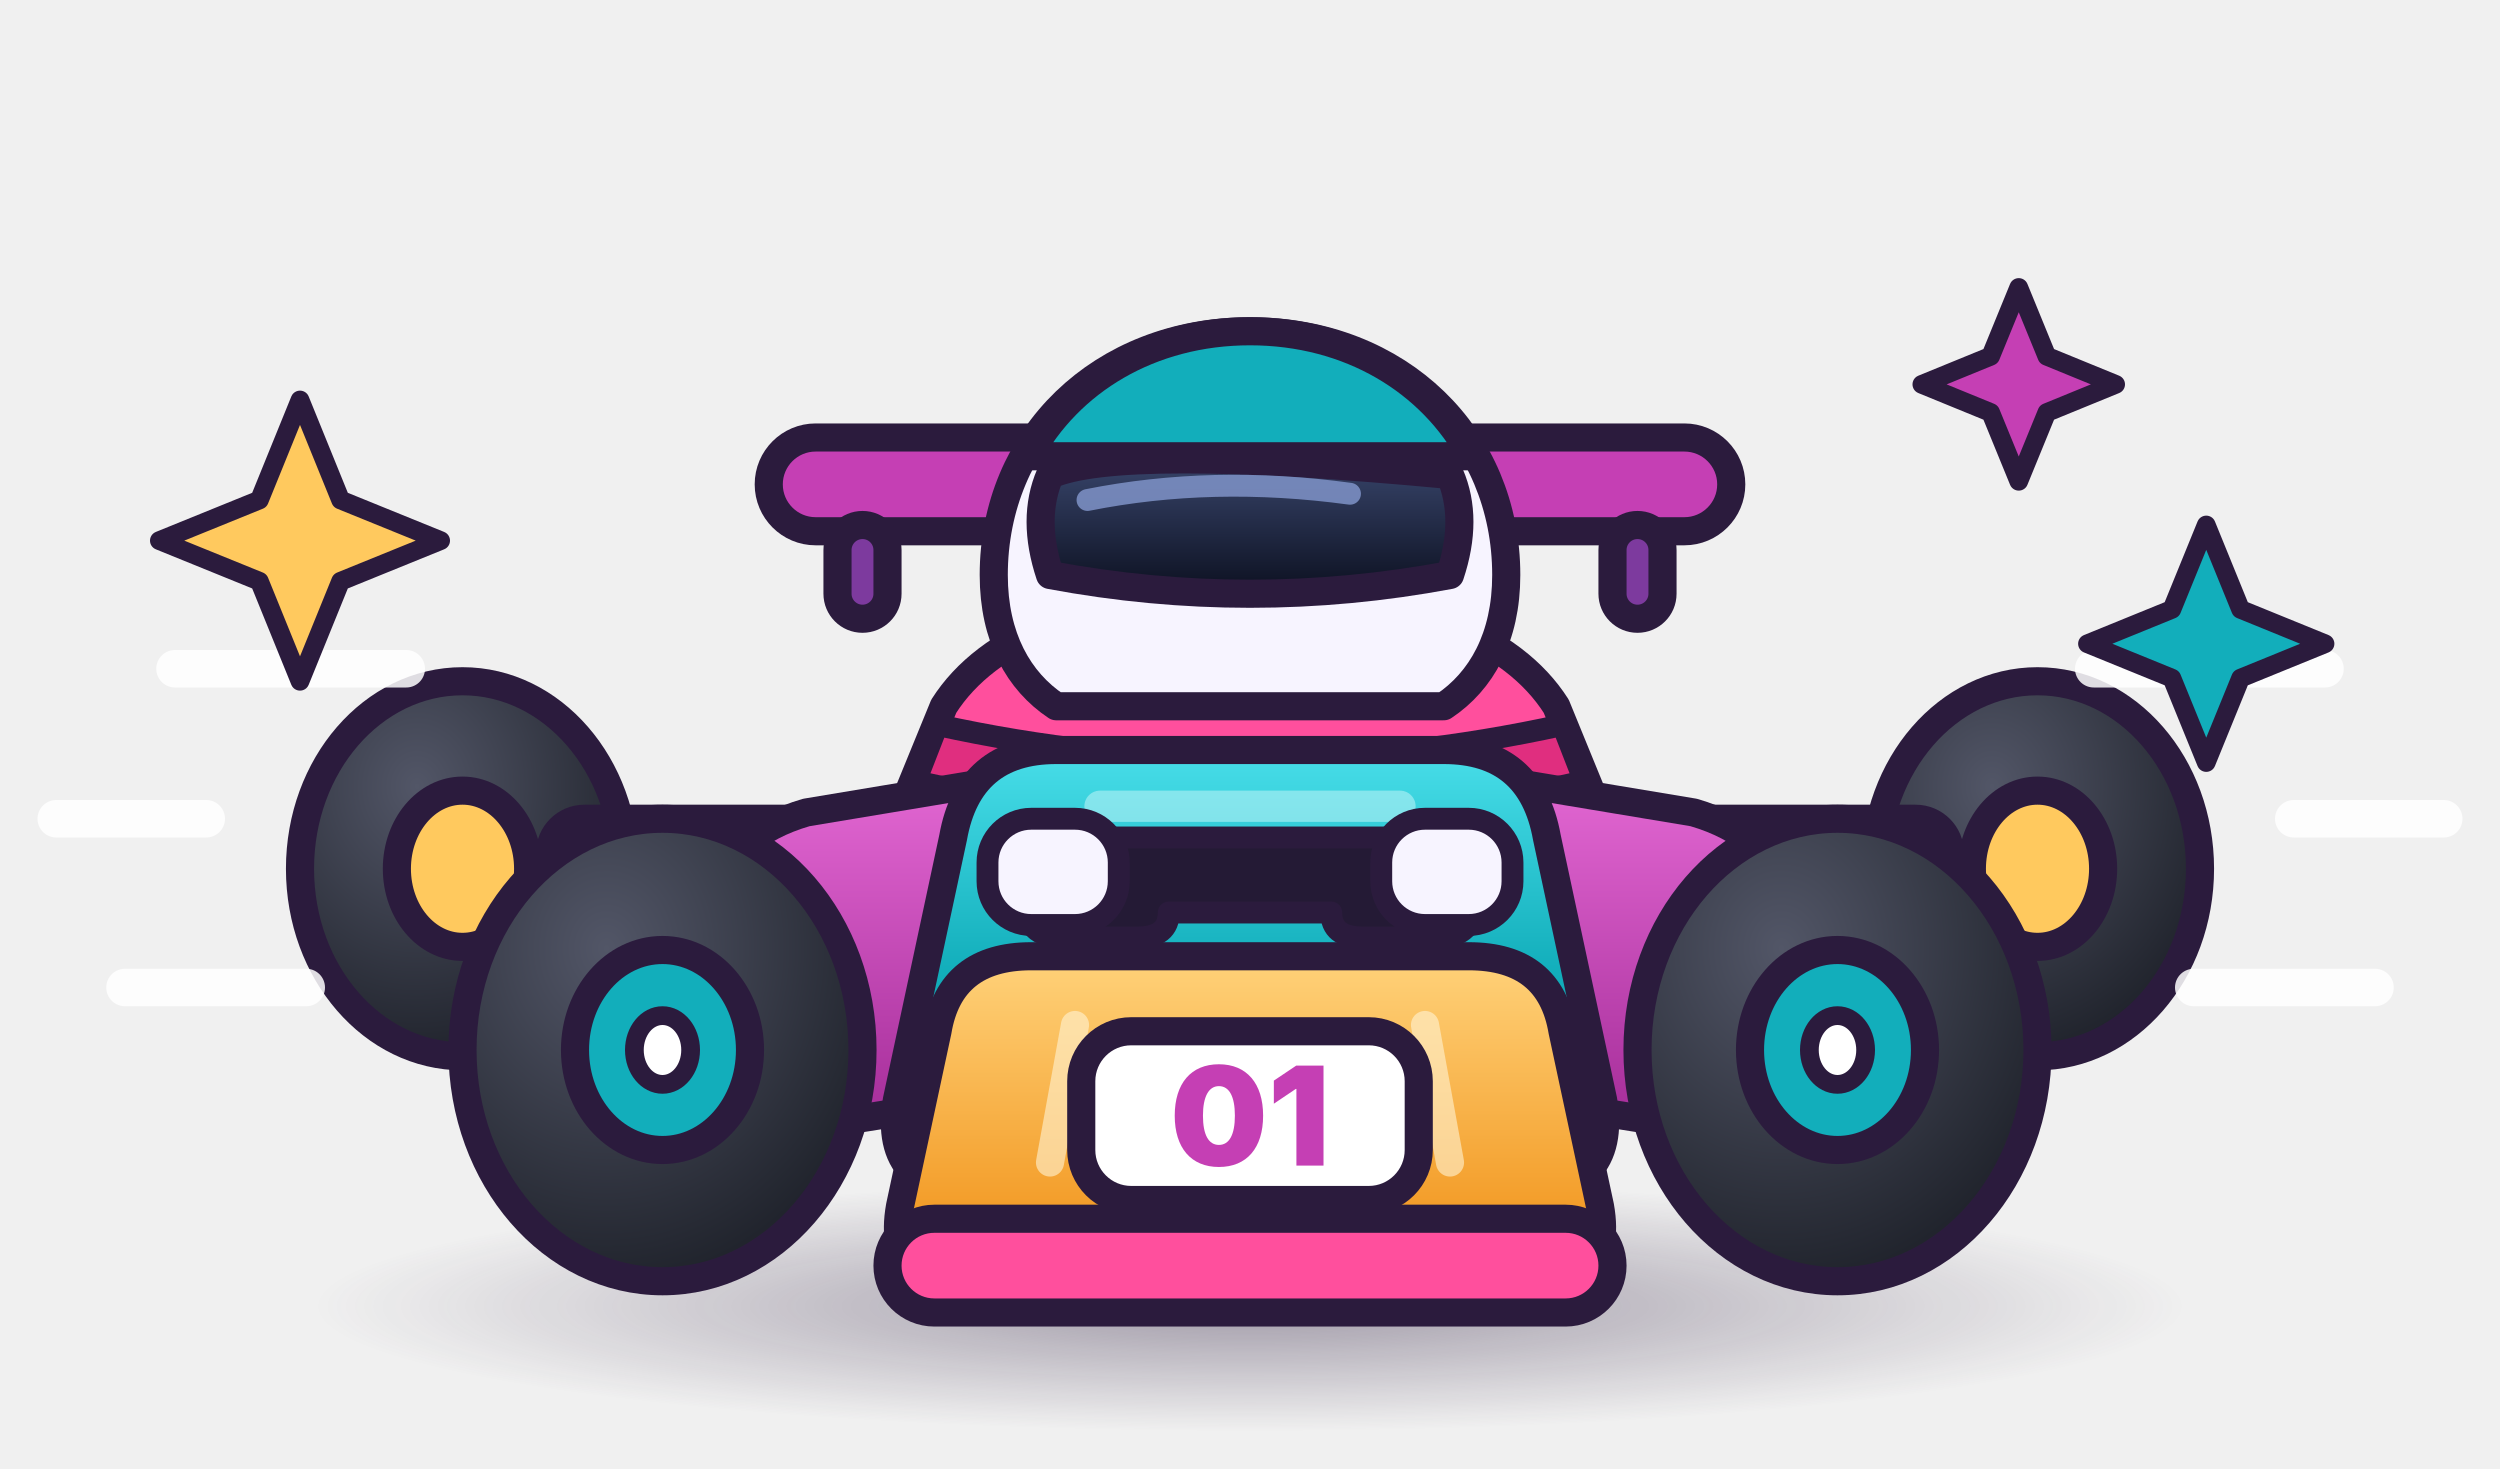
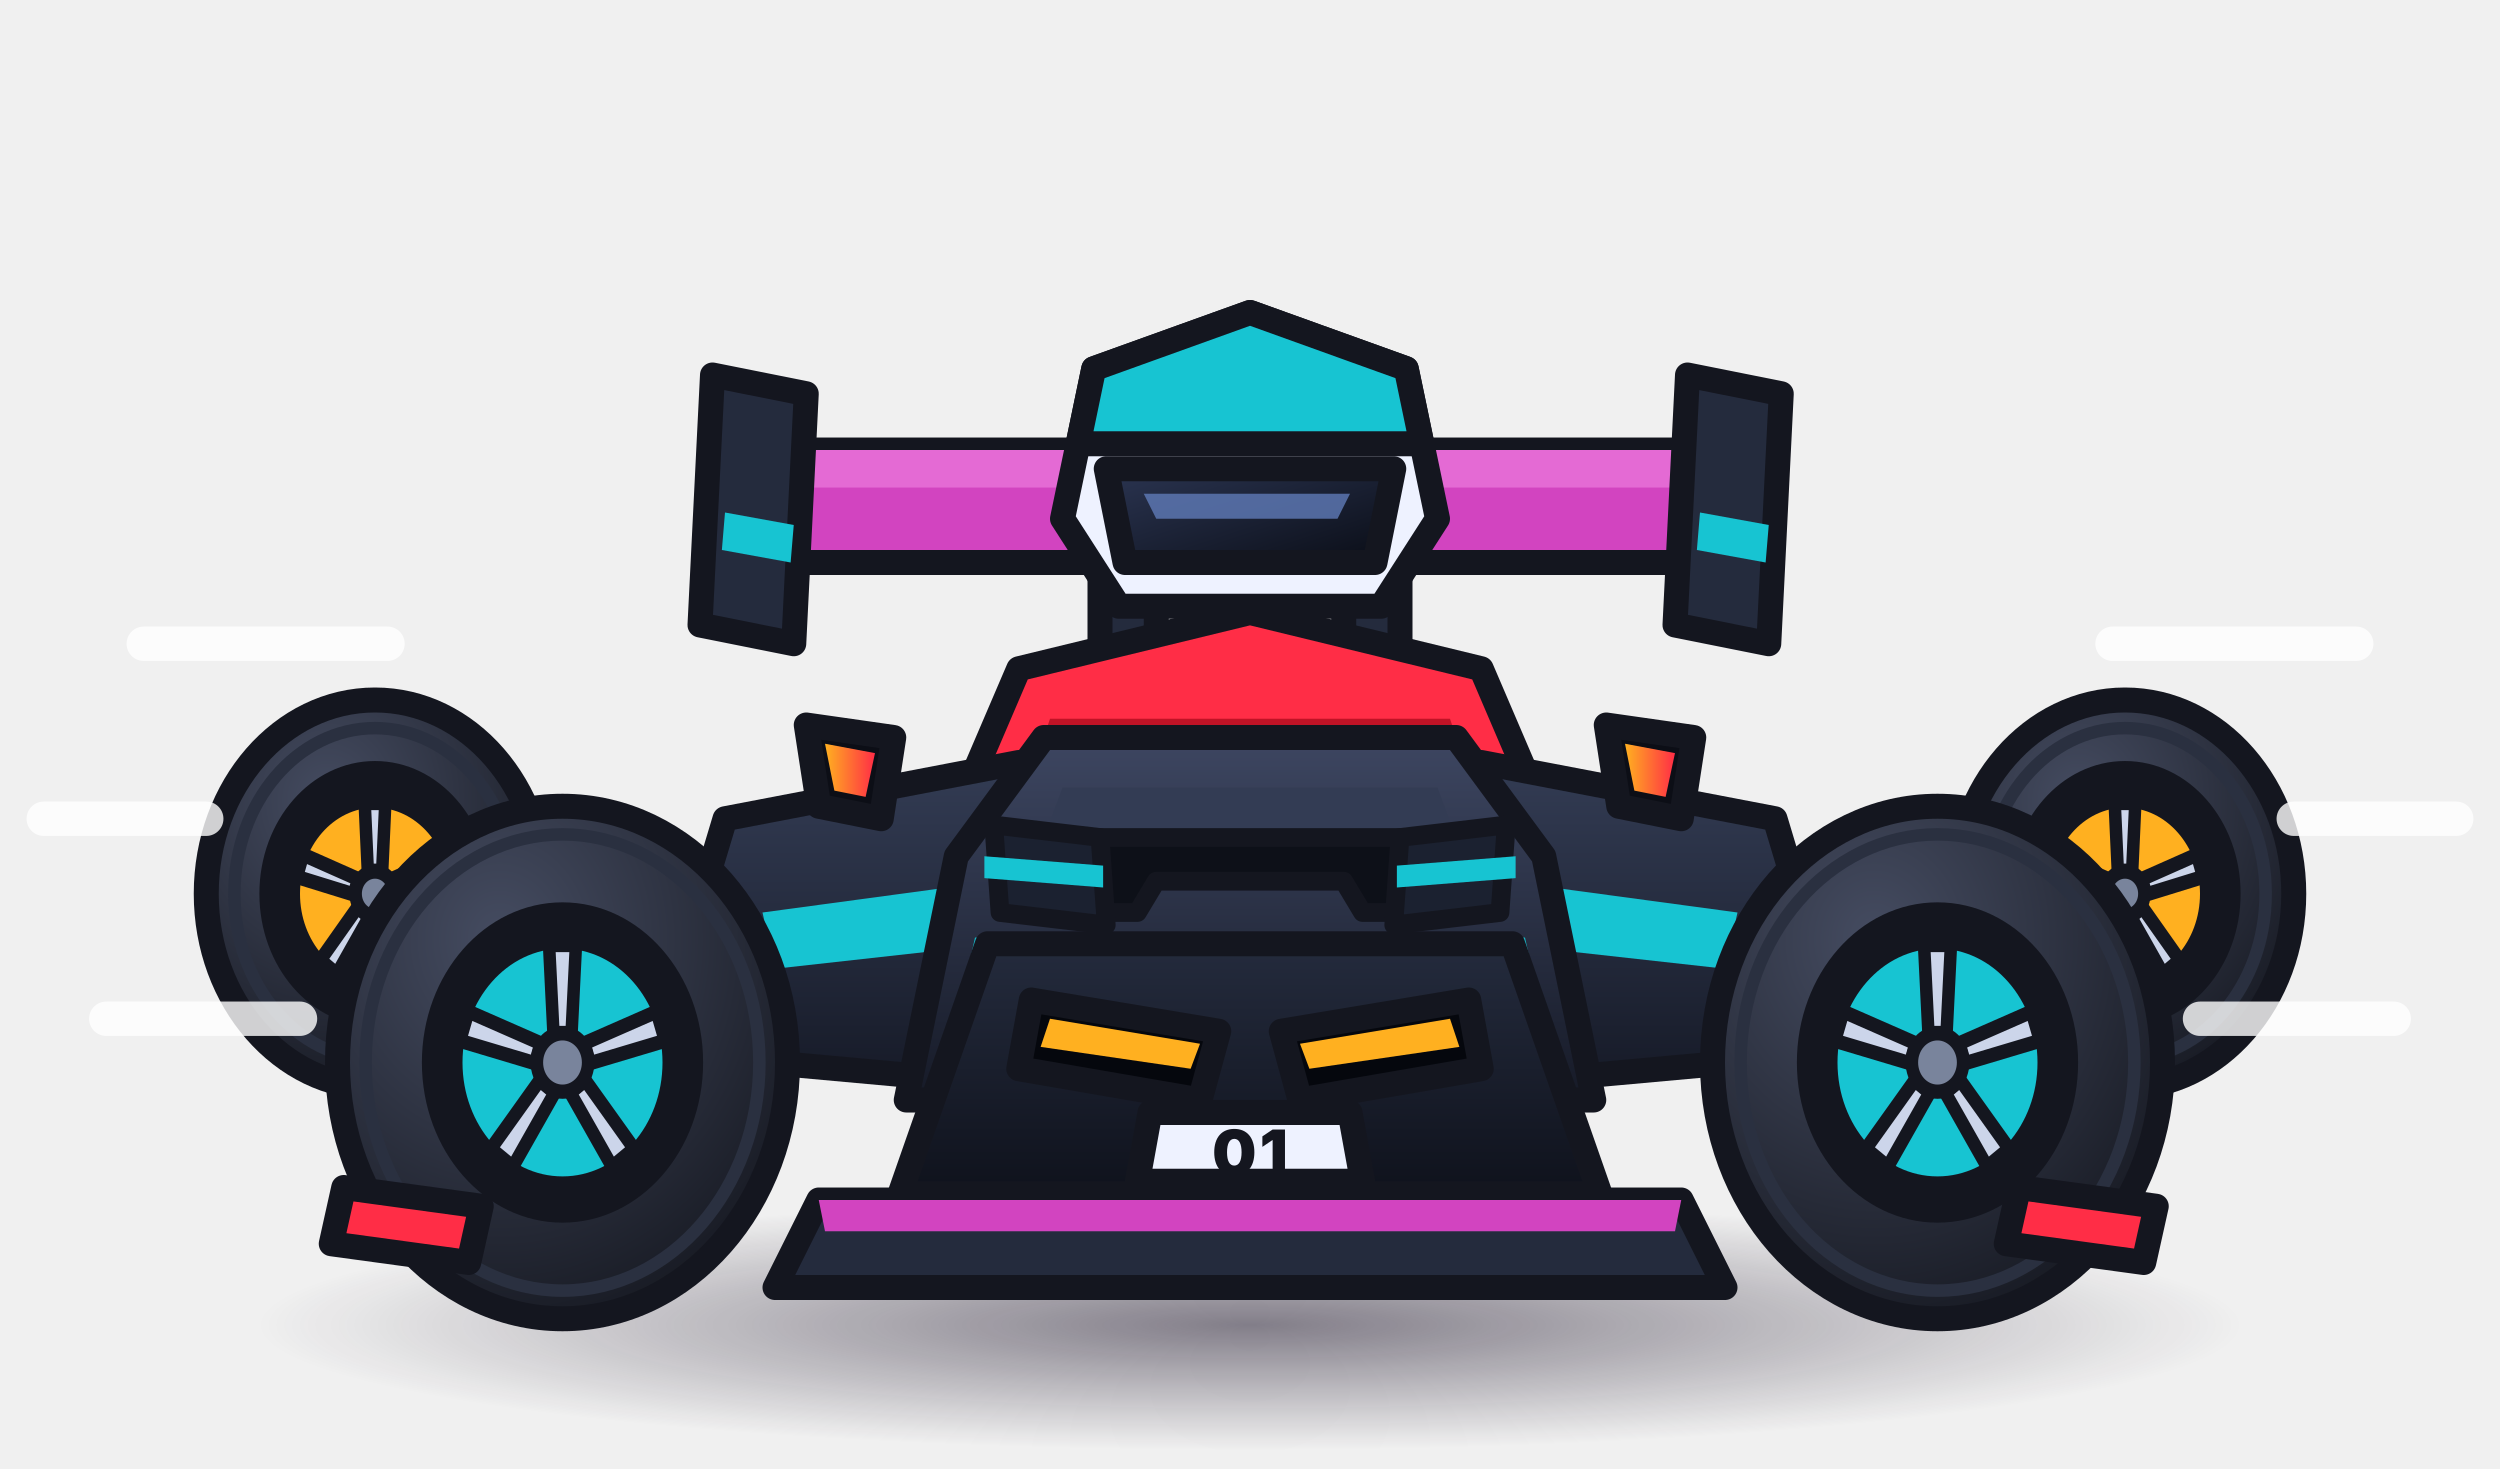
- <svg xmlns="http://www.w3.org/2000/svg" viewBox="0 0 800 470" width="800" height="470">
+ <svg xmlns="http://www.w3.org/2000/svg" viewBox="0 0 800 470">
  <defs>
-     <linearGradient id="kBody" x1="0" y1="0" x2="0" y2="1">
-       <stop offset="0" stop-color="#48dee9" />
-       <stop offset=".5" stop-color="#12aebb" />
-       <stop offset="1" stop-color="#0a8b96" />
+     <linearGradient id="gBody" x1="0" y1="0" x2="0" y2="1">
+       <stop offset="0" stop-color="#3d4661" />
+       <stop offset="1" stop-color="#161a27" />
    </linearGradient>
-     <linearGradient id="kPod" x1="0" y1="0" x2="0" y2="1">
-       <stop offset="0" stop-color="#e469d4" />
-       <stop offset="1" stop-color="#a52d99" />
+     <linearGradient id="gPod" x1="0" y1="0" x2="0" y2="1">
+       <stop offset="0" stop-color="#333c54" />
+       <stop offset="1" stop-color="#161a27" />
    </linearGradient>
-     <linearGradient id="kNose" x1="0" y1="0" x2="0" y2="1">
-       <stop offset="0" stop-color="#ffd27a" />
-       <stop offset="1" stop-color="#ef8b0e" />
+     <linearGradient id="gNose" x1="0" y1="0" x2="0" y2="1">
+       <stop offset="0" stop-color="#242b3d" />
+       <stop offset="1" stop-color="#0f121c" />
    </linearGradient>
-     <radialGradient id="kTyre" cx=".36" cy=".28" r=".9">
-       <stop offset="0" stop-color="#525667" />
-       <stop offset="1" stop-color="#15181f" />
+     <radialGradient id="gTyre" cx=".36" cy=".26" r=".92">
+       <stop offset="0" stop-color="#454c61" />
+       <stop offset="1" stop-color="#101219" />
    </radialGradient>
+     <linearGradient id="gVisor" x1="0" y1="0" x2="1" y2="1">
+       <stop offset="0" stop-color="#2b3552" />
+       <stop offset="1" stop-color="#0a0d16" />
+     </linearGradient>
    <radialGradient id="gShadow" cx=".5" cy=".5" r=".5">
-       <stop offset="0" stop-color="#2b1b3d" stop-opacity=".4" />
-       <stop offset="1" stop-color="#2b1b3d" stop-opacity="0" />
+       <stop offset="0" stop-color="#150c22" stop-opacity=".5" />
+       <stop offset="1" stop-color="#150c22" stop-opacity="0" />
    </radialGradient>
-     <linearGradient id="kVisor" x1="0" y1="0" x2="0" y2="1">
-       <stop offset="0" stop-color="#38456b" />
-       <stop offset="1" stop-color="#0c1020" />
+     <linearGradient id="gHeat" x1="0" y1="0" x2="1" y2="0">
+       <stop offset="0" stop-color="#ffb020" />
+       <stop offset="1" stop-color="#ff2d46" />
    </linearGradient>
  </defs>
-   <ellipse cx="400" cy="418" rx="300" ry="40" fill="url(#gShadow)" />
-   <g stroke="#2b1b3d" stroke-width="9" stroke-linejoin="round" stroke-linecap="round">
-     <rect x="246" y="140" width="308" height="30" rx="15" fill="#c53fb4" />
-     <rect x="268" y="168" width="16" height="30" rx="8" fill="#7d3a9e" />
-     <rect x="516" y="168" width="16" height="30" rx="8" fill="#7d3a9e" />
-     <rect x="330" y="166" width="18" height="64" rx="9" fill="#7d3a9e" />
-     <rect x="452" y="166" width="18" height="64" rx="9" fill="#7d3a9e" />
-     <g>
-       <ellipse cx="148" cy="278" rx="52" ry="60" fill="url(#kTyre)" />
-       <ellipse cx="652" cy="278" rx="52" ry="60" fill="url(#kTyre)" />
-       <ellipse cx="148" cy="278" rx="21" ry="25" fill="#ffc95e" />
-       <ellipse cx="652" cy="278" rx="21" ry="25" fill="#ffc95e" />
+   <ellipse cx="400" cy="424" rx="322" ry="40" fill="url(#gShadow)" />
+   <g stroke="#14161f" stroke-width="8" stroke-linejoin="round" stroke-linecap="round">
+     <path d="M240 144 L560 144 L552 180 L248 180 z" fill="#d244c0" />
+     <path d="M240 144 L560 144 L558 156 L242 156 z" fill="#e46ad4" stroke="none" />
+     <path d="M228 120 L258 126 L254 206 L224 200 z" fill="#242b3d" />
+     <path d="M232 164 L254 168 L253 180 L231 176 z" fill="#17c4d2" stroke="none" />
+     <path d="M540 120 L570 126 L566 206 L536 200 z" fill="#242b3d" />
+     <path d="M544 164 L566 168 L565 180 L543 176 z" fill="#17c4d2" stroke="none" />
+     <rect x="352" y="176" width="18" height="62" fill="#242b3d" />
+     <rect x="430" y="176" width="18" height="62" fill="#242b3d" />
+     <ellipse cx="120" cy="286" rx="54" ry="62" fill="url(#gTyre)" />
+     <ellipse cx="120" cy="286" rx="45" ry="53" fill="none" stroke="#2a3040" stroke-width="4" />
+     <g transform="translate(120 286) scale(1 1.148)">
+       <circle r="33" fill="#79849c" />
+       <circle r="28" fill="#ffb020" />
+       <path d="M-2.3 -6.4 L-3.3 -25.3 L3.3 -25.3 L2.3 -6.4 z M5.4 -4.1 L23.0 -10.9 L25.0 -4.7 L6.8 0.2 z M5.6 3.8 L17.5 18.5 L12.2 22.4 L1.9 6.5 z M-1.9 6.5 L-12.2 22.4 L-17.5 18.5 L-5.6 3.8 z M-6.8 0.2 L-25.0 -4.7 L-23.0 -10.9 L-5.4 -4.1 z" fill="#ccd5ea" stroke="#14161f" stroke-width="4" stroke-linejoin="round" />
+       <circle r="6.2" fill="#79849c" stroke="#14161f" stroke-width="4" />
    </g>
-     <rect x="176" y="262" width="448" height="22" rx="11" fill="#4a3a63" />
-     <path d="M400 190 c-52 0 -84 14 -98 36 l-18 44 q116 26 232 0 l-18 -44 c-14 -22 -46 -36 -98 -36 z" fill="#ff4f9d" />
-     <path d="M300 232 q100 22 200 0 l7 18 q-107 24 -214 0 z" fill="#e02e7f" stroke-width="7" />
-     <path d="M400 106 c-48 0 -82 34 -82 78 0 20 8 34 20 42 h124 c12 -8 20 -22 20 -42 0 -44 -34 -78 -82 -78 z" fill="#f7f4ff" />
-     <path d="M400 106 c-32 0 -58 16 -71 40 h142 c-13 -24 -39 -40 -71 -40 z" fill="#12aebb" />
-     <path d="M336 184 q-6 -18 0 -32 22 -10 128 0 6 14 0 32 q-64 12 -128 0 z" fill="url(#kVisor)" />
-     <path d="M348 160 q40 -8 84 -2" stroke="#7f93c8" stroke-width="7" fill="none" opacity=".85" />
-     <path d="M232 340 q-22 -66 26 -80 l84 -14 8 100 -88 14 q-24 4 -30 -20 z" fill="url(#kPod)" />
-     <path d="M568 340 q22 -66 -26 -80 l-84 -14 -8 100 88 14 q24 4 30 -20 z" fill="url(#kPod)" />
-     <path d="M338 240 h124 q28 0 33 28 l18 84 q5 30 -29 30 h-168 q-34 0 -29 -30 l18 -84 q5 -28 33 -28 z" fill="url(#kBody)" />
-     <path d="M352 258 h96" stroke="#bff4f8" stroke-width="10" opacity=".55" fill="none" />
-     <path d="M340 268 h120 q12 0 12 12 v8 q0 12 -12 12 h-24 q-10 0 -10 -8 h-52 q0 8 -10 8 h-24 q-12 0 -12 -12 v-8 q0 -12 12 -12 z" fill="#241a35" stroke-width="7" />
-     <rect x="316" y="262" width="42" height="34" rx="14" fill="#f7f4ff" stroke-width="7" />
-     <rect x="442" y="262" width="42" height="34" rx="14" fill="#f7f4ff" stroke-width="7" />
-     <path d="M330 306 h140 q26 0 30 24 l12 56 q5 28 -28 28 h-168 q-33 0 -28 -28 l12 -56 q4 -24 30 -24 z" fill="url(#kNose)" />
-     <path d="M344 328 l-8 44" stroke="#fff3d4" stroke-width="9" opacity=".6" fill="none" />
-     <path d="M456 328 l8 44" stroke="#fff3d4" stroke-width="9" opacity=".6" fill="none" />
-     <rect x="346" y="330" width="108" height="54" rx="16" fill="#ffffff" />
-     <text x="400" y="373" font-family="system-ui, -apple-system, sans-serif" font-size="44" font-weight="900" text-anchor="middle" fill="#c53fb4" stroke="none">01</text>
-     <ellipse cx="212" cy="336" rx="64" ry="74" fill="url(#kTyre)" />
-     <ellipse cx="588" cy="336" rx="64" ry="74" fill="url(#kTyre)" />
-     <ellipse cx="212" cy="336" rx="28" ry="32" fill="#12aebb" />
-     <ellipse cx="588" cy="336" rx="28" ry="32" fill="#12aebb" />
-     <ellipse cx="212" cy="336" rx="9" ry="11" fill="#ffffff" stroke-width="6" />
-     <ellipse cx="588" cy="336" rx="9" ry="11" fill="#ffffff" stroke-width="6" />
-     <rect x="284" y="390" width="232" height="30" rx="15" fill="#ff4f9d" />
+     <ellipse cx="680" cy="286" rx="54" ry="62" fill="url(#gTyre)" />
+     <ellipse cx="680" cy="286" rx="45" ry="53" fill="none" stroke="#2a3040" stroke-width="4" />
+     <g transform="translate(680 286) scale(1 1.148)">
+       <circle r="33" fill="#79849c" />
+       <circle r="28" fill="#ffb020" />
+       <path d="M-2.3 -6.4 L-3.3 -25.3 L3.3 -25.3 L2.3 -6.4 z M5.4 -4.1 L23.0 -10.9 L25.0 -4.7 L6.8 0.2 z M5.6 3.8 L17.5 18.5 L12.2 22.4 L1.9 6.5 z M-1.9 6.5 L-12.2 22.4 L-17.5 18.5 L-5.6 3.8 z M-6.8 0.2 L-25.0 -4.7 L-23.0 -10.9 L-5.4 -4.1 z" fill="#ccd5ea" stroke="#14161f" stroke-width="4" stroke-linejoin="round" />
+       <circle r="6.2" fill="#79849c" stroke="#14161f" stroke-width="4" />
+     </g>
+     <path d="M400 196 L474 214 L492 256 L308 256 L326 214 z" fill="#ff2d46" />
+     <path d="M336 230 L464 230 L470 248 L330 248 z" fill="#c01326" stroke="none" />
+     <path d="M400 100 L450 118 L460 166 L442 194 L358 194 L340 166 L350 118 z" fill="#eef2ff" />
+     <path d="M400 100 L450 118 L455 142 L345 142 L350 118 z" fill="#17c4d2" />
+     <path d="M354 150 L446 150 L440 180 L360 180 z" fill="url(#gVisor)" />
+     <path d="M366 158 L432 158 L428 166 L370 166 z" fill="#5f7bb8" stroke="none" opacity=".8" />
+     <path d="M232 262 L326 244 L334 348 L246 340 L220 302 z" fill="url(#gPod)" />
+     <path d="M244 292 L318 282 L320 302 L248 310 z" fill="#17c4d2" stroke="none" />
+     <g transform="translate(800 0) scale(-1 1)">
+       <path d="M232 262 L326 244 L334 348 L246 340 L220 302 z" fill="url(#gPod)" />
+       <path d="M244 292 L318 282 L320 302 L248 310 z" fill="#17c4d2" stroke="none" />
+     </g>
+     <path d="M258 232 L286 236 L282 262 L262 258 z" fill="#0c0e16" />
+     <path d="M264 238 L280 241 L277 255 L267 253 z" fill="url(#gHeat)" stroke="none" />
+     <path d="M514 232 L542 236 L538 262 L518 258 z" fill="#0c0e16" />
+     <path d="M520 238 L536 241 L533 255 L523 253 z" fill="url(#gHeat)" stroke="none" />
+     <path d="M334 236 L466 236 L494 274 L510 352 L290 352 L306 274 z" fill="url(#gBody)" />
+     <path d="M340 252 L460 252 L466 268 L334 268 z" fill="#333c54" stroke="none" />
+     <path d="M312 300 L488 300 L492 318 L308 318 z" fill="#17c4d2" stroke="none" opacity=".9" />
+     <path d="M344 268 L456 268 L462 292 L436 292 L430 282 L370 282 L364 292 L338 292 z" fill="#0d1018" stroke-width="6" />
+     <path d="M318 264 L352 268 L354 296 L320 292 z" fill="#1b2130" stroke-width="6" />
+     <path d="M315 274 L353 277 L353 284 L315 281 z" fill="#17c4d2" stroke="none" />
+     <path d="M482 264 L448 268 L446 296 L480 292 z" fill="#1b2130" stroke-width="6" />
+     <path d="M485 274 L447 277 L447 284 L485 281 z" fill="#17c4d2" stroke="none" />
+     <path d="M316 302 L484 302 L512 382 L288 382 z" fill="url(#gNose)" />
+     <path d="M330 320 L390 330 L384 352 L326 342 z" fill="#05070d" />
+     <path d="M470 320 L410 330 L416 352 L474 342 z" fill="#05070d" />
+     <path d="M336 326 L384 334 L381 342 L333 335 z" fill="#ffb020" stroke="none" />
+     <path d="M464 326 L416 334 L419 342 L467 335 z" fill="#ffb020" stroke="none" />
+     <path d="M368 356 L432 356 L436 378 L364 378 z" fill="#eef2ff" />
+     <text x="400" y="376" font-family="system-ui, -apple-system, sans-serif" font-size="20" font-weight="900" text-anchor="middle" fill="#14161f" stroke="none" letter-spacing="1">01</text>
+     <ellipse cx="180" cy="340" rx="72" ry="82" fill="url(#gTyre)" />
+     <ellipse cx="180" cy="340" rx="63" ry="73" fill="none" stroke="#2a3040" stroke-width="4" />
+     <g transform="translate(180 340) scale(1 1.139)">
+       <circle r="41" fill="#79849c" />
+       <circle r="36" fill="#17c4d2" />
+       <path d="M-2.9 -8.3 L-4.3 -33.0 L4.3 -33.0 L2.9 -8.3 z M7.0 -5.4 L30.1 -14.3 L32.8 -6.1 L8.8 0.2 z M7.3 5.0 L22.9 24.2 L15.9 29.3 L2.5 8.5 z M-2.5 8.5 L-15.9 29.3 L-22.9 24.2 L-7.3 5.0 z M-8.8 0.2 L-32.8 -6.1 L-30.1 -14.3 L-7.0 -5.4 z" fill="#ccd5ea" stroke="#14161f" stroke-width="4" stroke-linejoin="round" />
+       <circle r="8.2" fill="#79849c" stroke="#14161f" stroke-width="4" />
+     </g>
+     <ellipse cx="620" cy="340" rx="72" ry="82" fill="url(#gTyre)" />
+     <ellipse cx="620" cy="340" rx="63" ry="73" fill="none" stroke="#2a3040" stroke-width="4" />
+     <g transform="translate(620 340) scale(1 1.139)">
+       <circle r="41" fill="#79849c" />
+       <circle r="36" fill="#17c4d2" />
+       <path d="M-2.9 -8.3 L-4.3 -33.0 L4.3 -33.0 L2.9 -8.3 z M7.0 -5.4 L30.1 -14.3 L32.8 -6.1 L8.8 0.2 z M7.3 5.0 L22.9 24.2 L15.9 29.3 L2.5 8.5 z M-2.5 8.5 L-15.9 29.3 L-22.9 24.2 L-7.3 5.0 z M-8.8 0.2 L-32.8 -6.1 L-30.1 -14.3 L-7.0 -5.4 z" fill="#ccd5ea" stroke="#14161f" stroke-width="4" stroke-linejoin="round" />
+       <circle r="8.2" fill="#79849c" stroke="#14161f" stroke-width="4" />
+     </g>
+     <path d="M262 384 L538 384 L552 412 L248 412 z" fill="#242b3d" />
+     <path d="M262 384 L538 384 L536 394 L264 394 z" fill="#d244c0" stroke="none" />
+     <path d="M110 380 L154 386 L150 404 L106 398 z" fill="#ff2d46" />
+     <path d="M646 380 L690 386 L686 404 L642 398 z" fill="#ff2d46" />
  </g>
-   <g id="kartSpeed" stroke="#ffffff" stroke-width="12" stroke-linecap="round" opacity=".85">
-     <path d="M56 214 h74" />
-     <path d="M18 262 h48" />
-     <path d="M40 316 h58" />
-     <path d="M744 214 h-74" />
-     <path d="M782 262 h-48" />
-     <path d="M760 316 h-58" />
-   </g>
-   <g stroke="#2b1b3d" stroke-width="6" stroke-linejoin="round">
-     <path d="M96 128 l13 32 32 13 -32 13 -13 32 -13 -32 -32 -13 32 -13 z" fill="#ffc95e" />
-     <path d="M706 168 l11 27 27 11 -27 11 -11 27 -11 -27 -27 -11 27 -11 z" fill="#12aebb" />
-     <path d="M646 92 l9 22 22 9 -22 9 -9 22 -9 -22 -22 -9 22 -9 z" fill="#c53fb4" />
+   <g id="kartSpeed" stroke="#ffffff" stroke-width="11" stroke-linecap="round" opacity=".8">
+     <path d="M46 206 h78" />
+     <path d="M14 262 h52" />
+     <path d="M34 326 h62" />
+     <path d="M754 206 h-78" />
+     <path d="M786 262 h-52" />
+     <path d="M766 326 h-62" />
  </g>
</svg>
